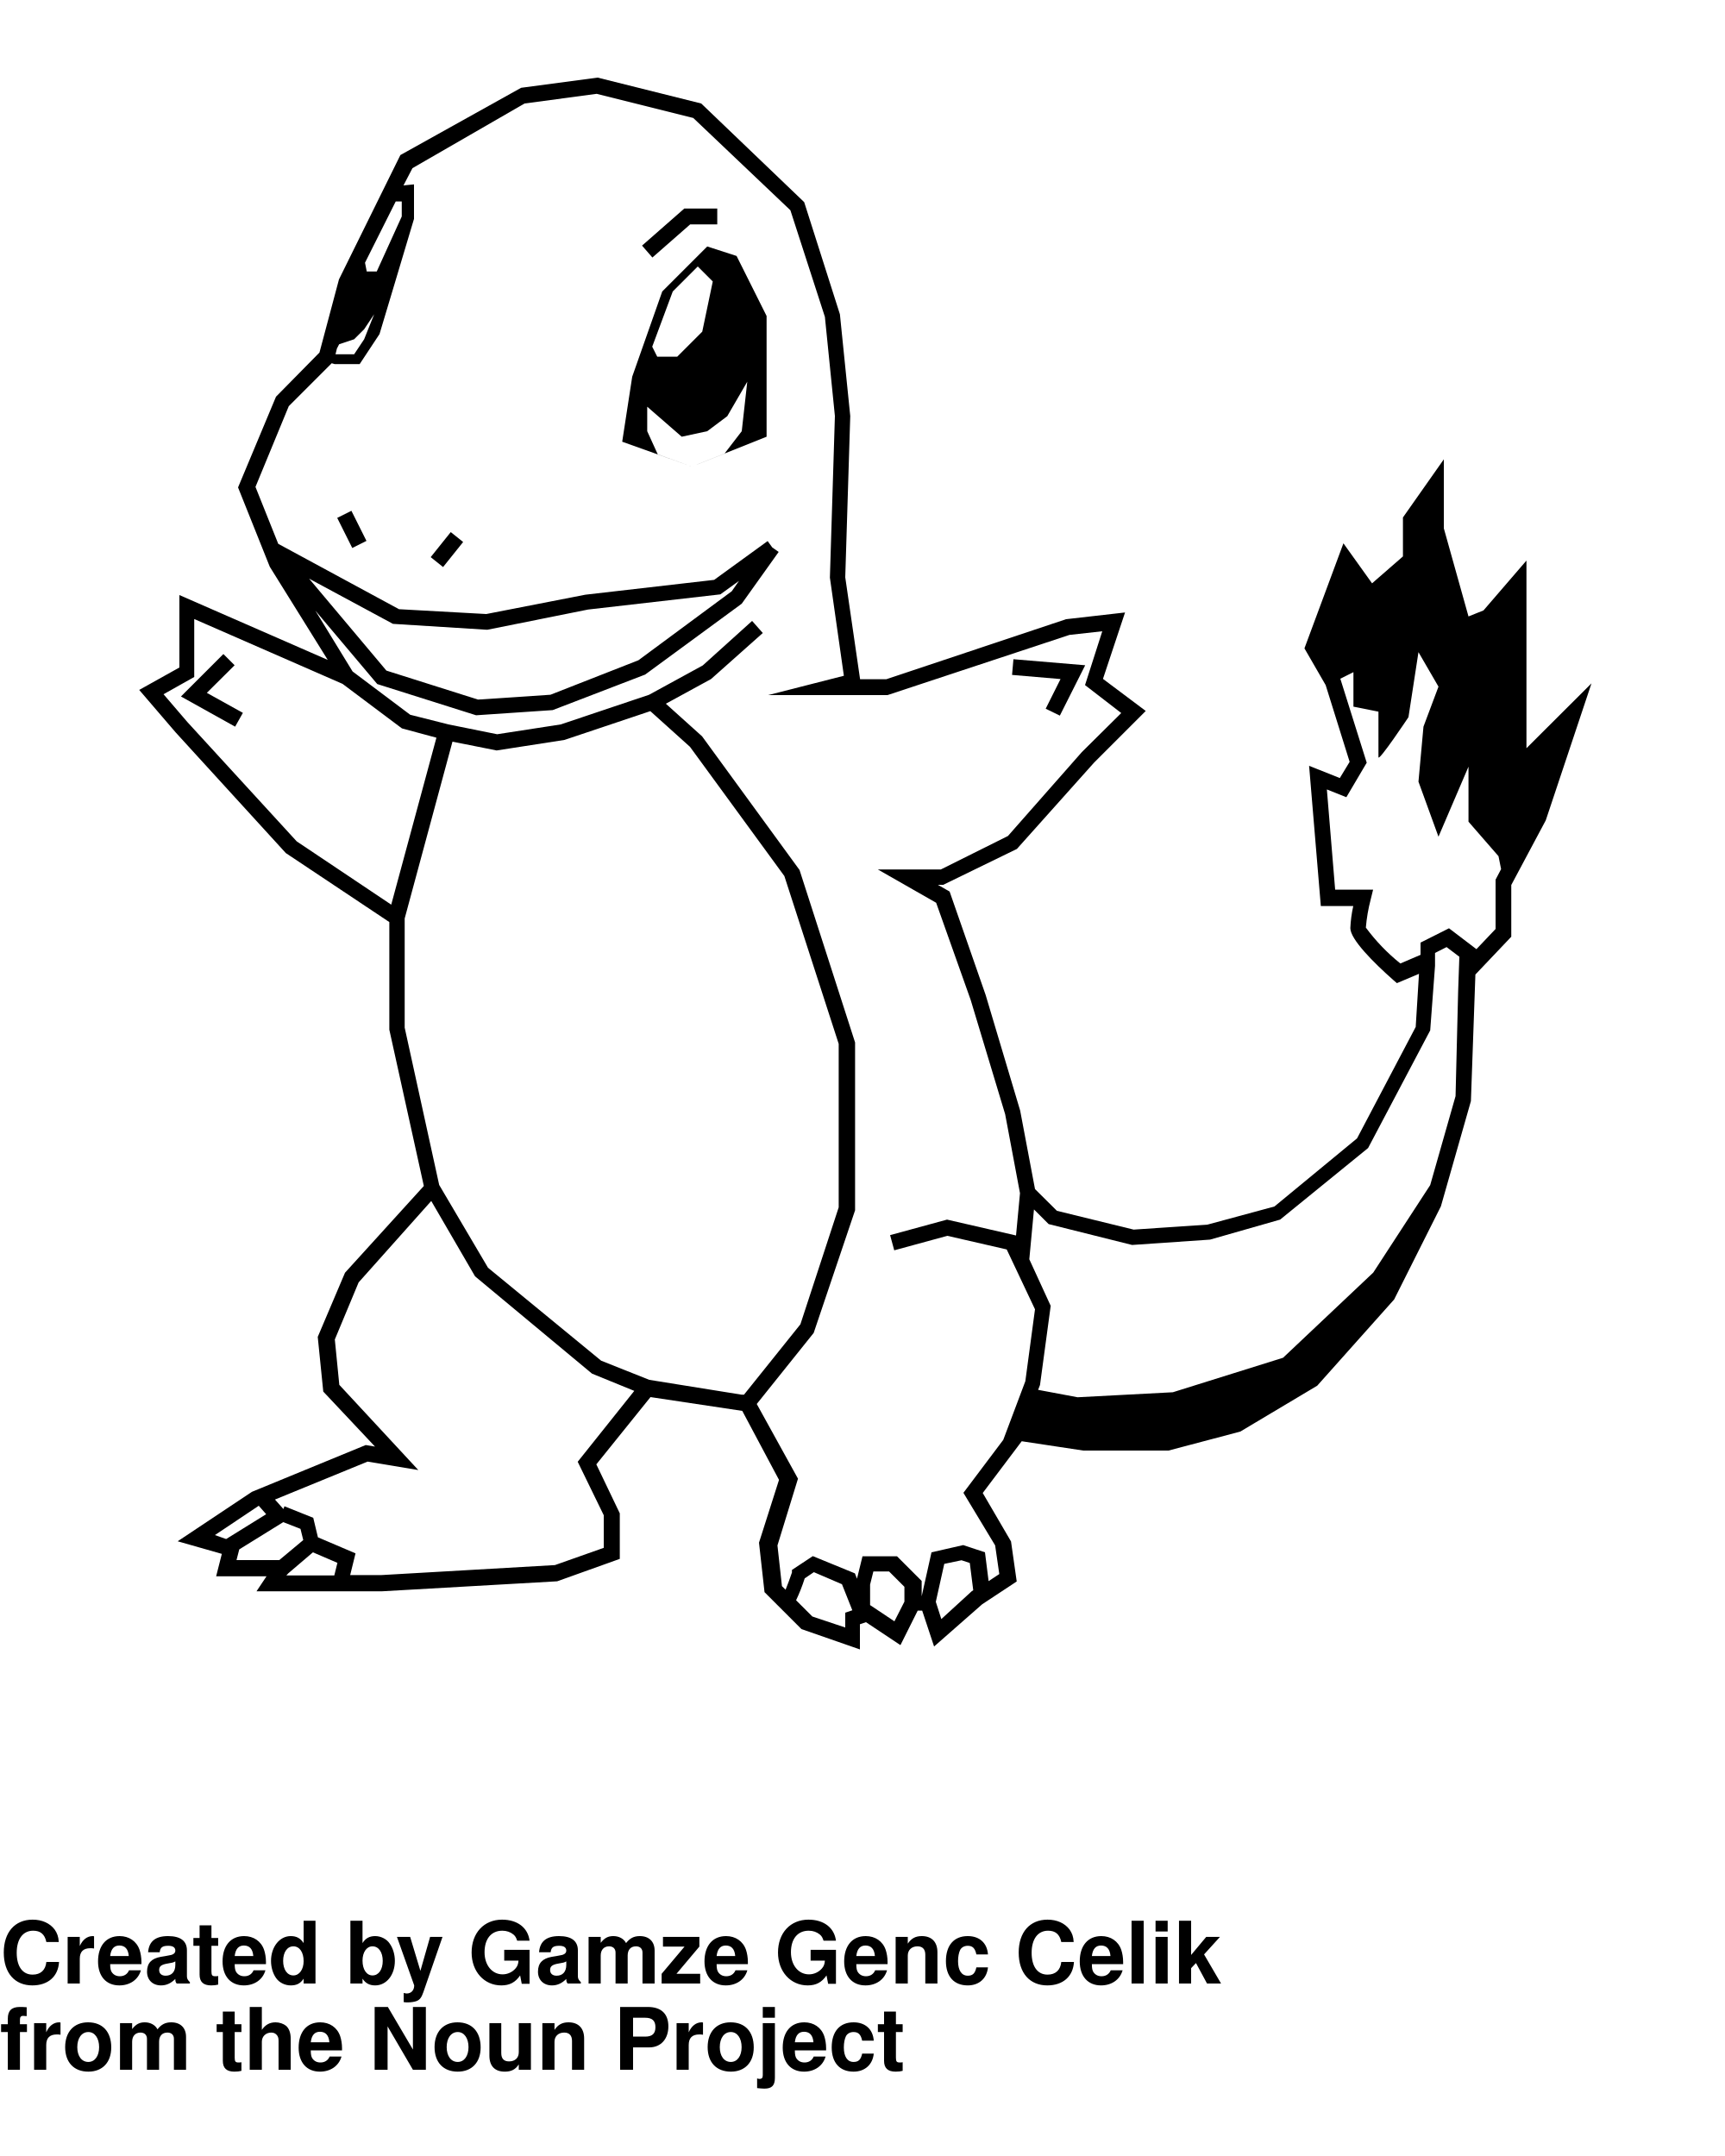
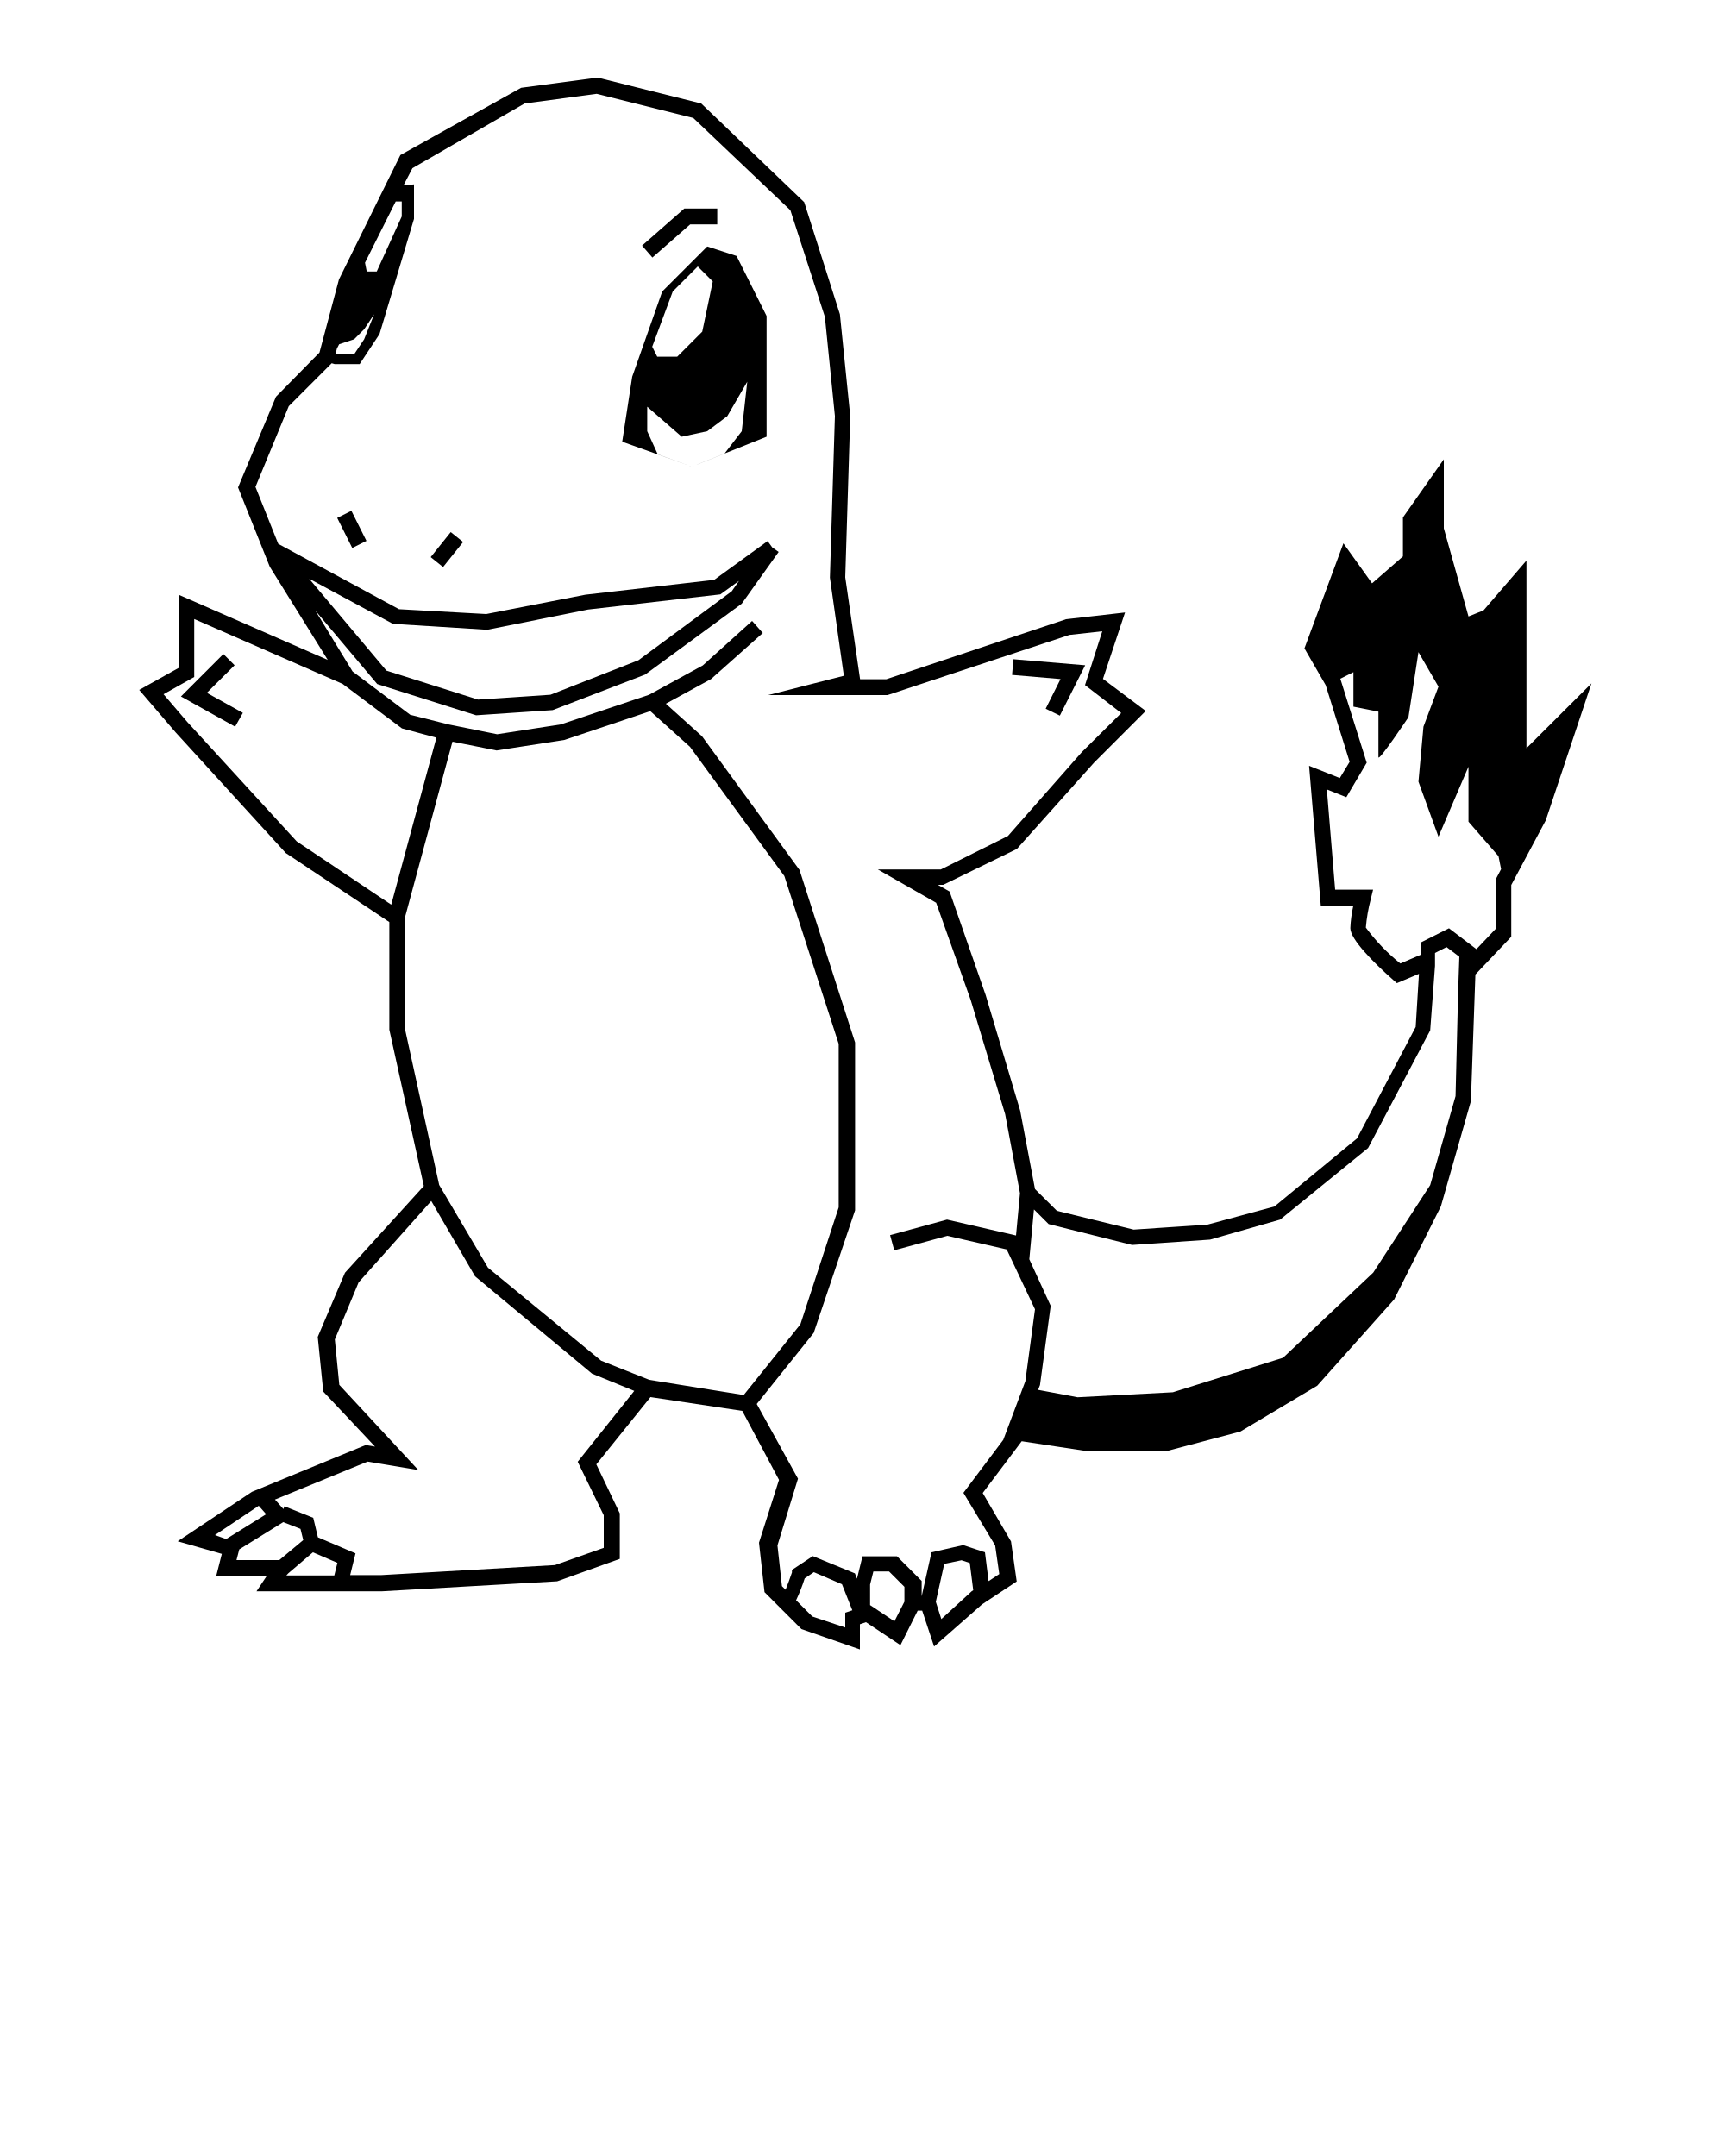
<svg xmlns="http://www.w3.org/2000/svg" data-name="Layer 1" viewBox="0 0 100 125" x="0px" y="0px">
  <polygon points="13.6 38.57 12.95 37.92 10.49 40.38 13.63 42.13 14.08 41.33 11.99 40.17 13.6 38.57" />
  <polygon points="60.62 41.09 61.44 41.49 62.91 38.57 58.75 38.22 58.67 39.13 61.48 39.37 60.62 41.09" />
  <polygon points="40.01 13.01 41.58 13.01 41.58 12.09 39.67 12.09 37.22 14.24 37.82 14.93 40.01 13.01" />
  <path d="M41,14.29,38.39,16.9l-1.74,4.94-.58,3.77,4.06,1.45-2-.72L37.52,25V23.58l2,1.74L41,25l1.16-.87,1.16-2L43,25,42,26.3l-1.91.76,4.35-1.74v-7l-1.74-3.48Zm-.29,4.94-1.45,1.45H38.1l-.29-.58L39,16.9l1.45-1.45.87.87Z" />
  <rect x="19.93" y="29.72" width="0.92" height="1.95" transform="translate(-11.57 12.36) rotate(-26.57)" />
  <rect x="24.97" y="31.4" width="1.86" height="0.92" transform="translate(-15.15 32.17) rotate(-51.32)" />
  <path d="M88.49,43.38V32.5L86,35.39l-.87.35L83.7,30.63v-4L81.33,30v2.26l-1.79,1.56-1.66-2.32-2.26,6.09,1.23,2.13,1.39,4.45-.57.94-1.78-.71.68,8.13h1.88a7.32,7.32,0,0,0-.17,1.28c0,.65,1.35,2,2.48,3l.22.19,1.28-.54-.19,3.08L78.67,66l-4.79,3.95L70,71l-4.28.29L61.27,70.2,60,68.94l-.86-4.55-2-6.7-2.09-6-.68-.39h.31l4.27-2.08,4.47-5,3-3-2.48-1.86,1.28-3.85-3.42.39L51.38,39.38H49.86L49,33.47l.29-9.35-.6-5.9-2.07-6.5L40.65,6l-6-1.5-4.44.59-7,3.9L19.65,16.2l-1.13,4.24L16,23l-2.2,5.26,1.84,4.6L19,38.26l-8.6-3.76V38.7L8.07,40l2.11,2.46,6.39,7,6,4v6.24l2,9.06L20,73.79l-1.58,3.72.32,3.17,3,3.19-.54-.09-6.59,2.71-4.31,2.87,2.56.73-.33,1.3h2.92l-.58.87h7.27l10.16-.58,3.63-1.3V87.74L34.57,84.9,37.71,81l5.32.8,2.13,4L44,89.44l.32,2.87.84.84h0l1.3,1.3,3.39,1.18V94.17l.35-.12,2,1.33,1-2h.26l.69,2.08,2.79-2.45,2-1.32-.33-2.32-1.64-2.81,2.26-3,3.57.54h4.94L71.9,83l4.46-2.66,4.46-5,2.71-5.4,1.74-6.1.26-7.34,2.08-2.19v-3l2-3.75,2.65-7.94Zm-65.2-31.7v.87l-1.45,3.19h-.58l-.1-.51,1.78-3.55Zm-3.76,8.53.13-.25.87-.29.58-.58.58-.87-.58,1.45-.58.87H19.45ZM17.2,48.78l-6.34-6.92L9.48,40.25l1.78-1V35.89l8.6,3.76,3.44,2.58,2,.54-2.62,9.68Zm20.5-7.55L40,43.3l5.47,7.49,3.15,9.73V70L46.4,76.78l-3.27,4.08-.14,0L37.64,80l-2.79-1.11L28.29,73.5l-2.83-4.8-2-9.12V53.25L26.23,43l2.56.51,3.93-.61ZM12.46,89,15,87.3l.43.49-2.32,1.44Zm1.25,1.45.16-.62,2.55-1.58,1,.39.16.65-1.39,1.16Zm3,.77L18.14,90l1.42.61-.18.73H16.6ZM35,87.85v1.89l-2.83,1-10.07.58h-1.8l.31-1.26-2.18-.93L18.16,88l-1.67-.67-.06.16-.49-.55,5.37-2.2,2.94.49-4.58-4.94-.26-2.63,1.38-3.31L25,69.63,27.54,74l6.78,5.64,2.45,1-3.28,4.11ZM49,94.36l-1.91-.64-.94-.94a10.28,10.28,0,0,0,.5-1.27l.53-.36,1.63.7.6,1.51-.41.14ZM51.85,94l-1.41-.94V91.87l.19-.76h.91l.89.89v.86Zm2.72-.13-.32-1,.49-2.2,1-.21.48.16.2,1.58-.08.05Zm3.12-4.27.24,1.66-.62.41L57.1,90l-1.26-.42L54,90l-.57,2.55h0v-.89l-1.43-1.43h-2l-.32,1.3-.12-.31-2.44-1-1.21.8,0,.15c-.11.34-.26.72-.37,1l-.21-.21-.26-2.36,1.19-3.87L43.87,81.4l3.3-4.12,2.4-7.11,0-9.73-3.22-10-5.65-7.75L38.6,40.8l2.62-1.43,3-2.67L43.6,36l-2.86,2.58-3.11,1.7L32.51,42l-3.69.57L26,42l-2.22-.56-3.34-2.51L18.28,35.4l3.59,4.26,5.73,1.81,4.44-.3,5.36-2.06L43,35l2.14-3-.37-.26-.27-.37-3.1,2.25-7.47.86L28.19,35.6l-5.06-.28-7-3.79-1.32-3.3,1.93-4.68,2.49-2.49.17.05h1.45L22,19.37l.87-2.9L24,12.69v-2l-.61.06.52-1L30.41,6l4.18-.56,5.6,1.4,5.63,5.35,2,6.18.58,5.75-.29,9.37.81,5.69L44.53,40.3h6.92L62,36.81l1.9-.21-1,3.12L65,41.34,62.72,43.6l-4.29,4.87-3.89,1.94H50.89l3.38,1.93,2,5.63,2,6.63.86,4.58-.23,2.45-4-.92-3.3.9.24.88,3.08-.84,3.44.79L60,75.91l-.56,4.17-1.28,3.4-2.31,3.07ZM17.92,33.55l4.86,2.62,5.42.34h.06l5.83-1.17,7.67-.88,1.08-.78-.42.6-5.41,4-5.1,2-4.2.28-5.31-1.68Zm66.46,30-1.47,5.16-3.3,5.07-5.23,4.94-6.39,2-5.52.29-2.29-.43.11-.28.62-4.59-1.24-2.7.27-2.89.85.85,4.84,1.21,4.52-.31,4.06-1.16,5.1-4.15,3.6-6.82L83.19,56h0l0-.75.67-.34.74.56-.07,2h0Zm2.32-9.69-1.11,1.17v0L84,53.82l-1.65.83,0,.71-1.17.5a11.2,11.2,0,0,1-2-2.08,9.45,9.45,0,0,1,.28-1.63l.14-.57h-2.2l-.48-5.81,1.13.45,1.18-2L77.7,39.35l.76-.38v2l1.45.29V43.9c0,.29,1.74-2.32,1.74-2.32l.58-3.77,1.16,2-.87,2.32-.29,3.19,1.16,3.19,1.74-4.06v3.19l1.74,2,.15.75L86.7,51Z" />
-   <text x="0" y="115" fill="#000000" font-size="5px" font-weight="bold" font-family="'Helvetica Neue', Helvetica, Arial-Unicode, Arial, Sans-serif">Created by Gamze Genc Celik</text>
-   <text x="0" y="120" fill="#000000" font-size="5px" font-weight="bold" font-family="'Helvetica Neue', Helvetica, Arial-Unicode, Arial, Sans-serif">from the Noun Project</text>
</svg>
